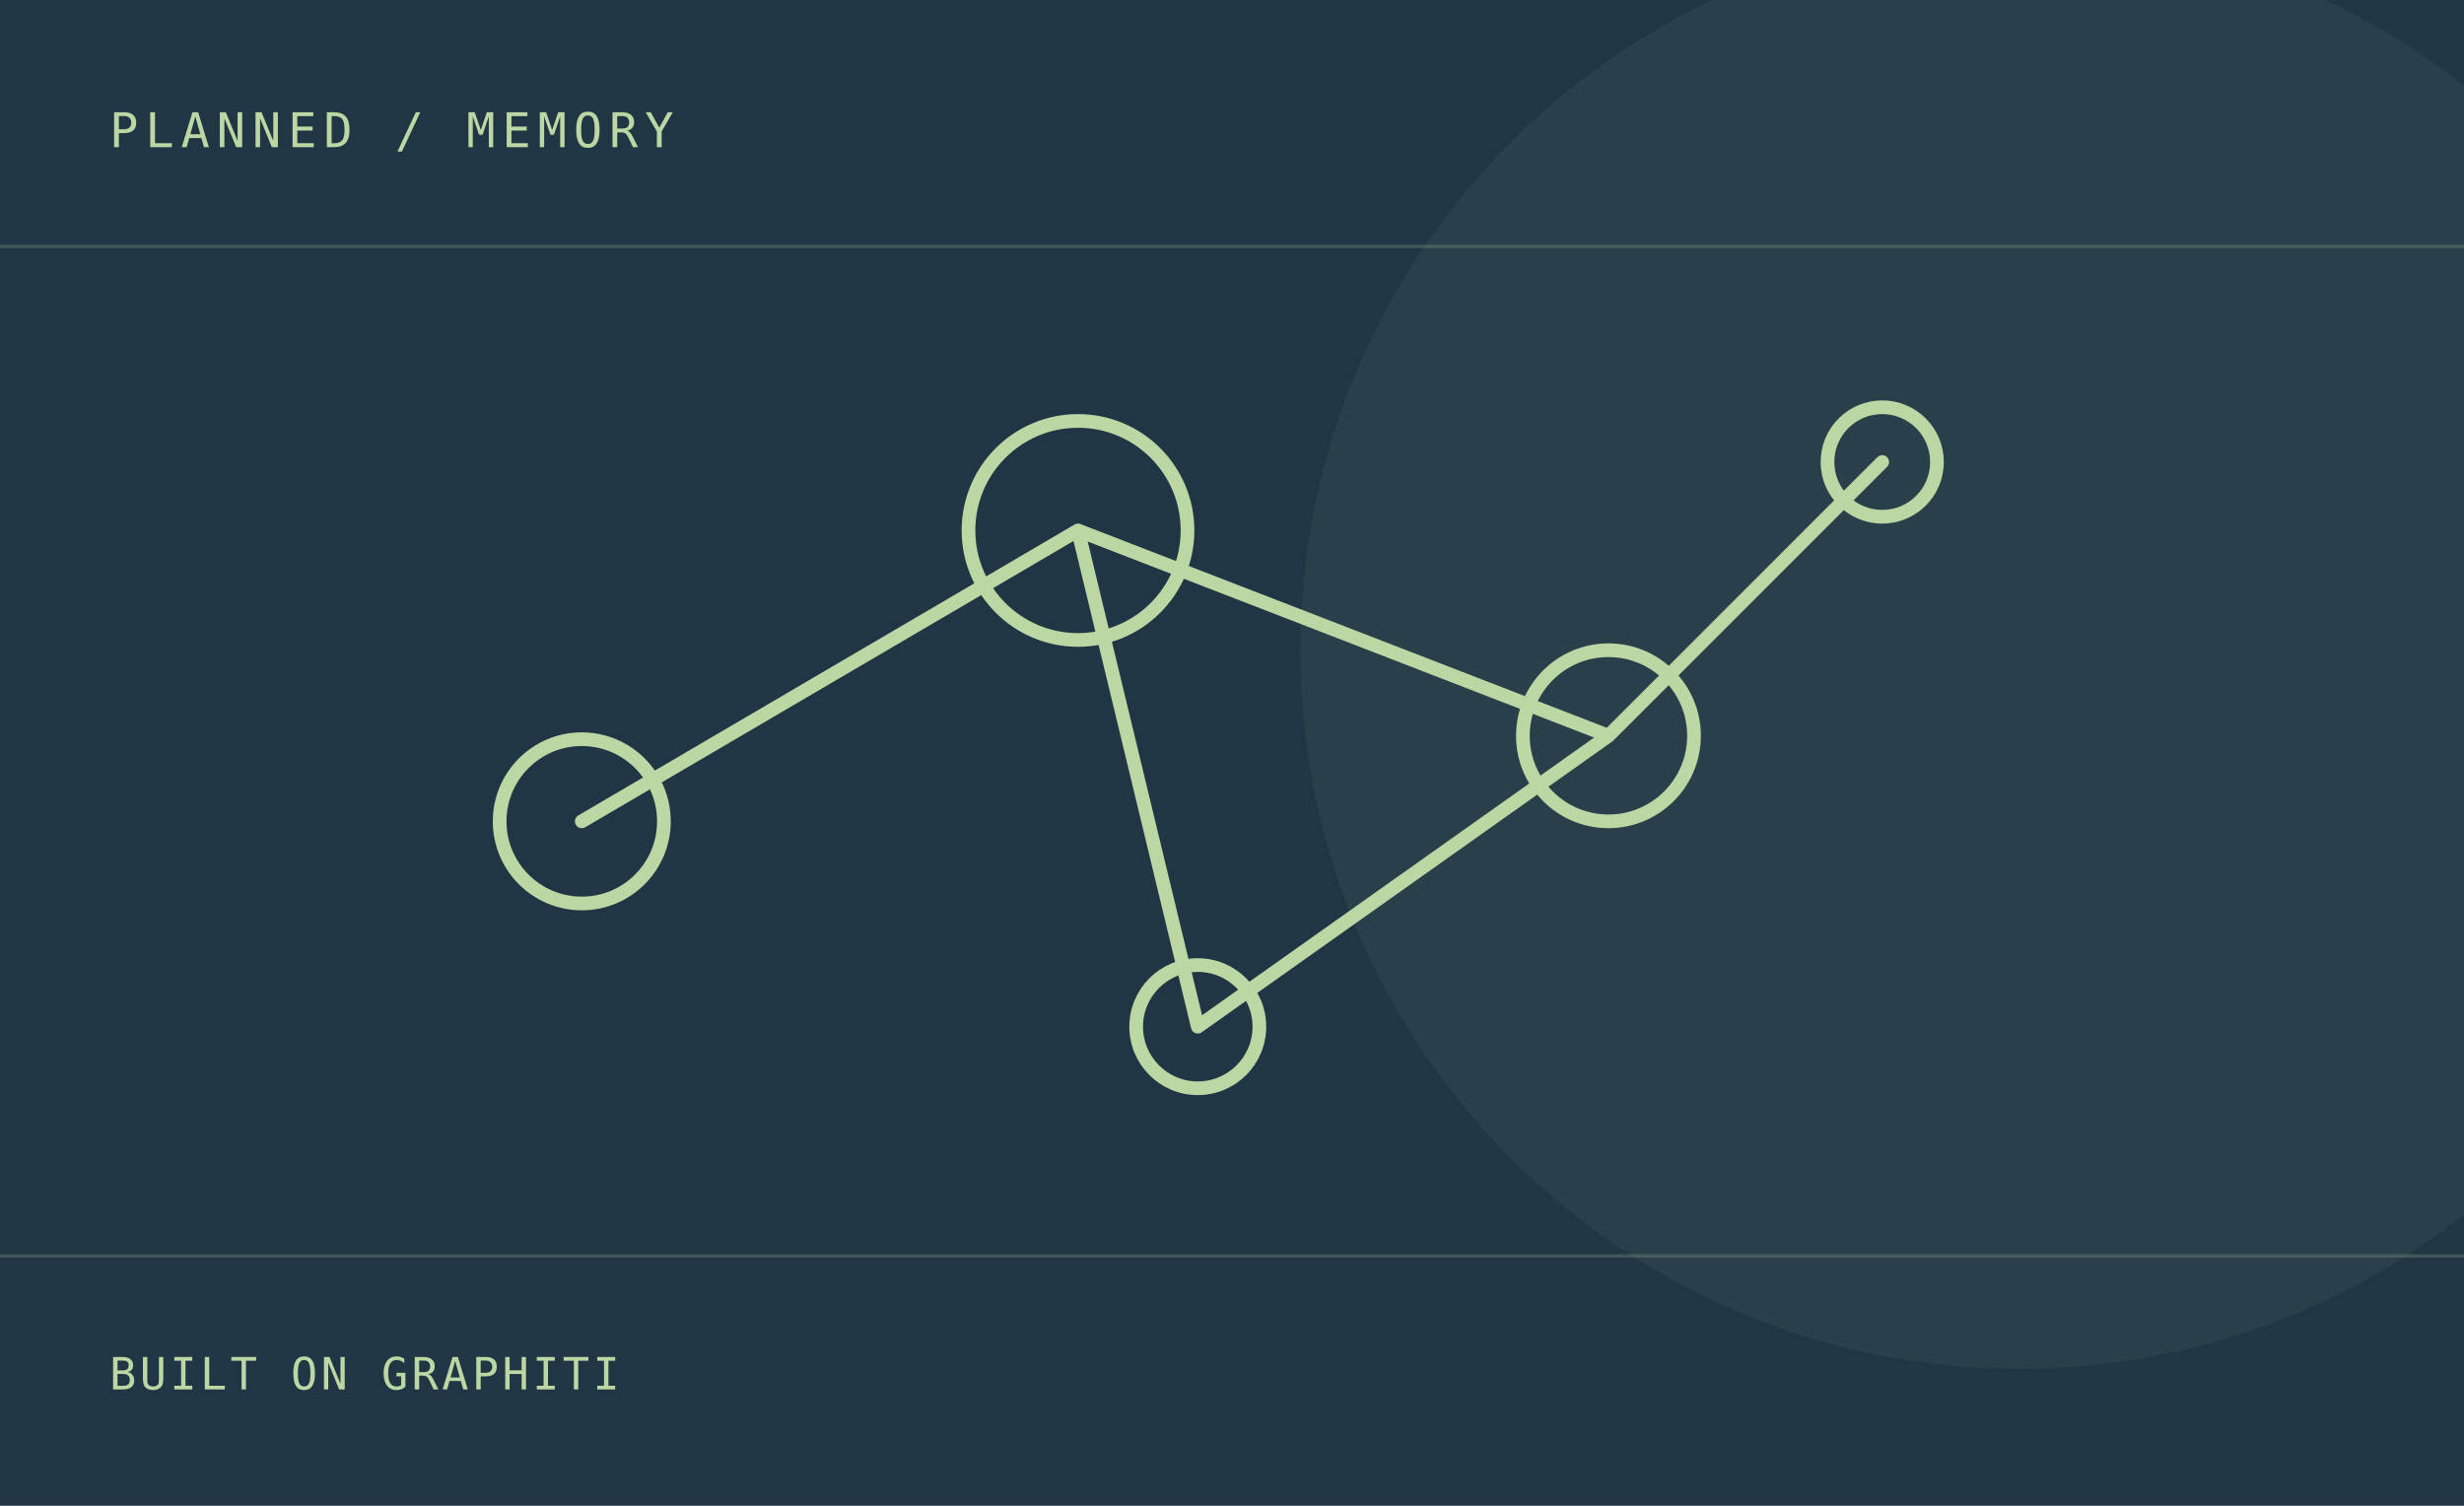
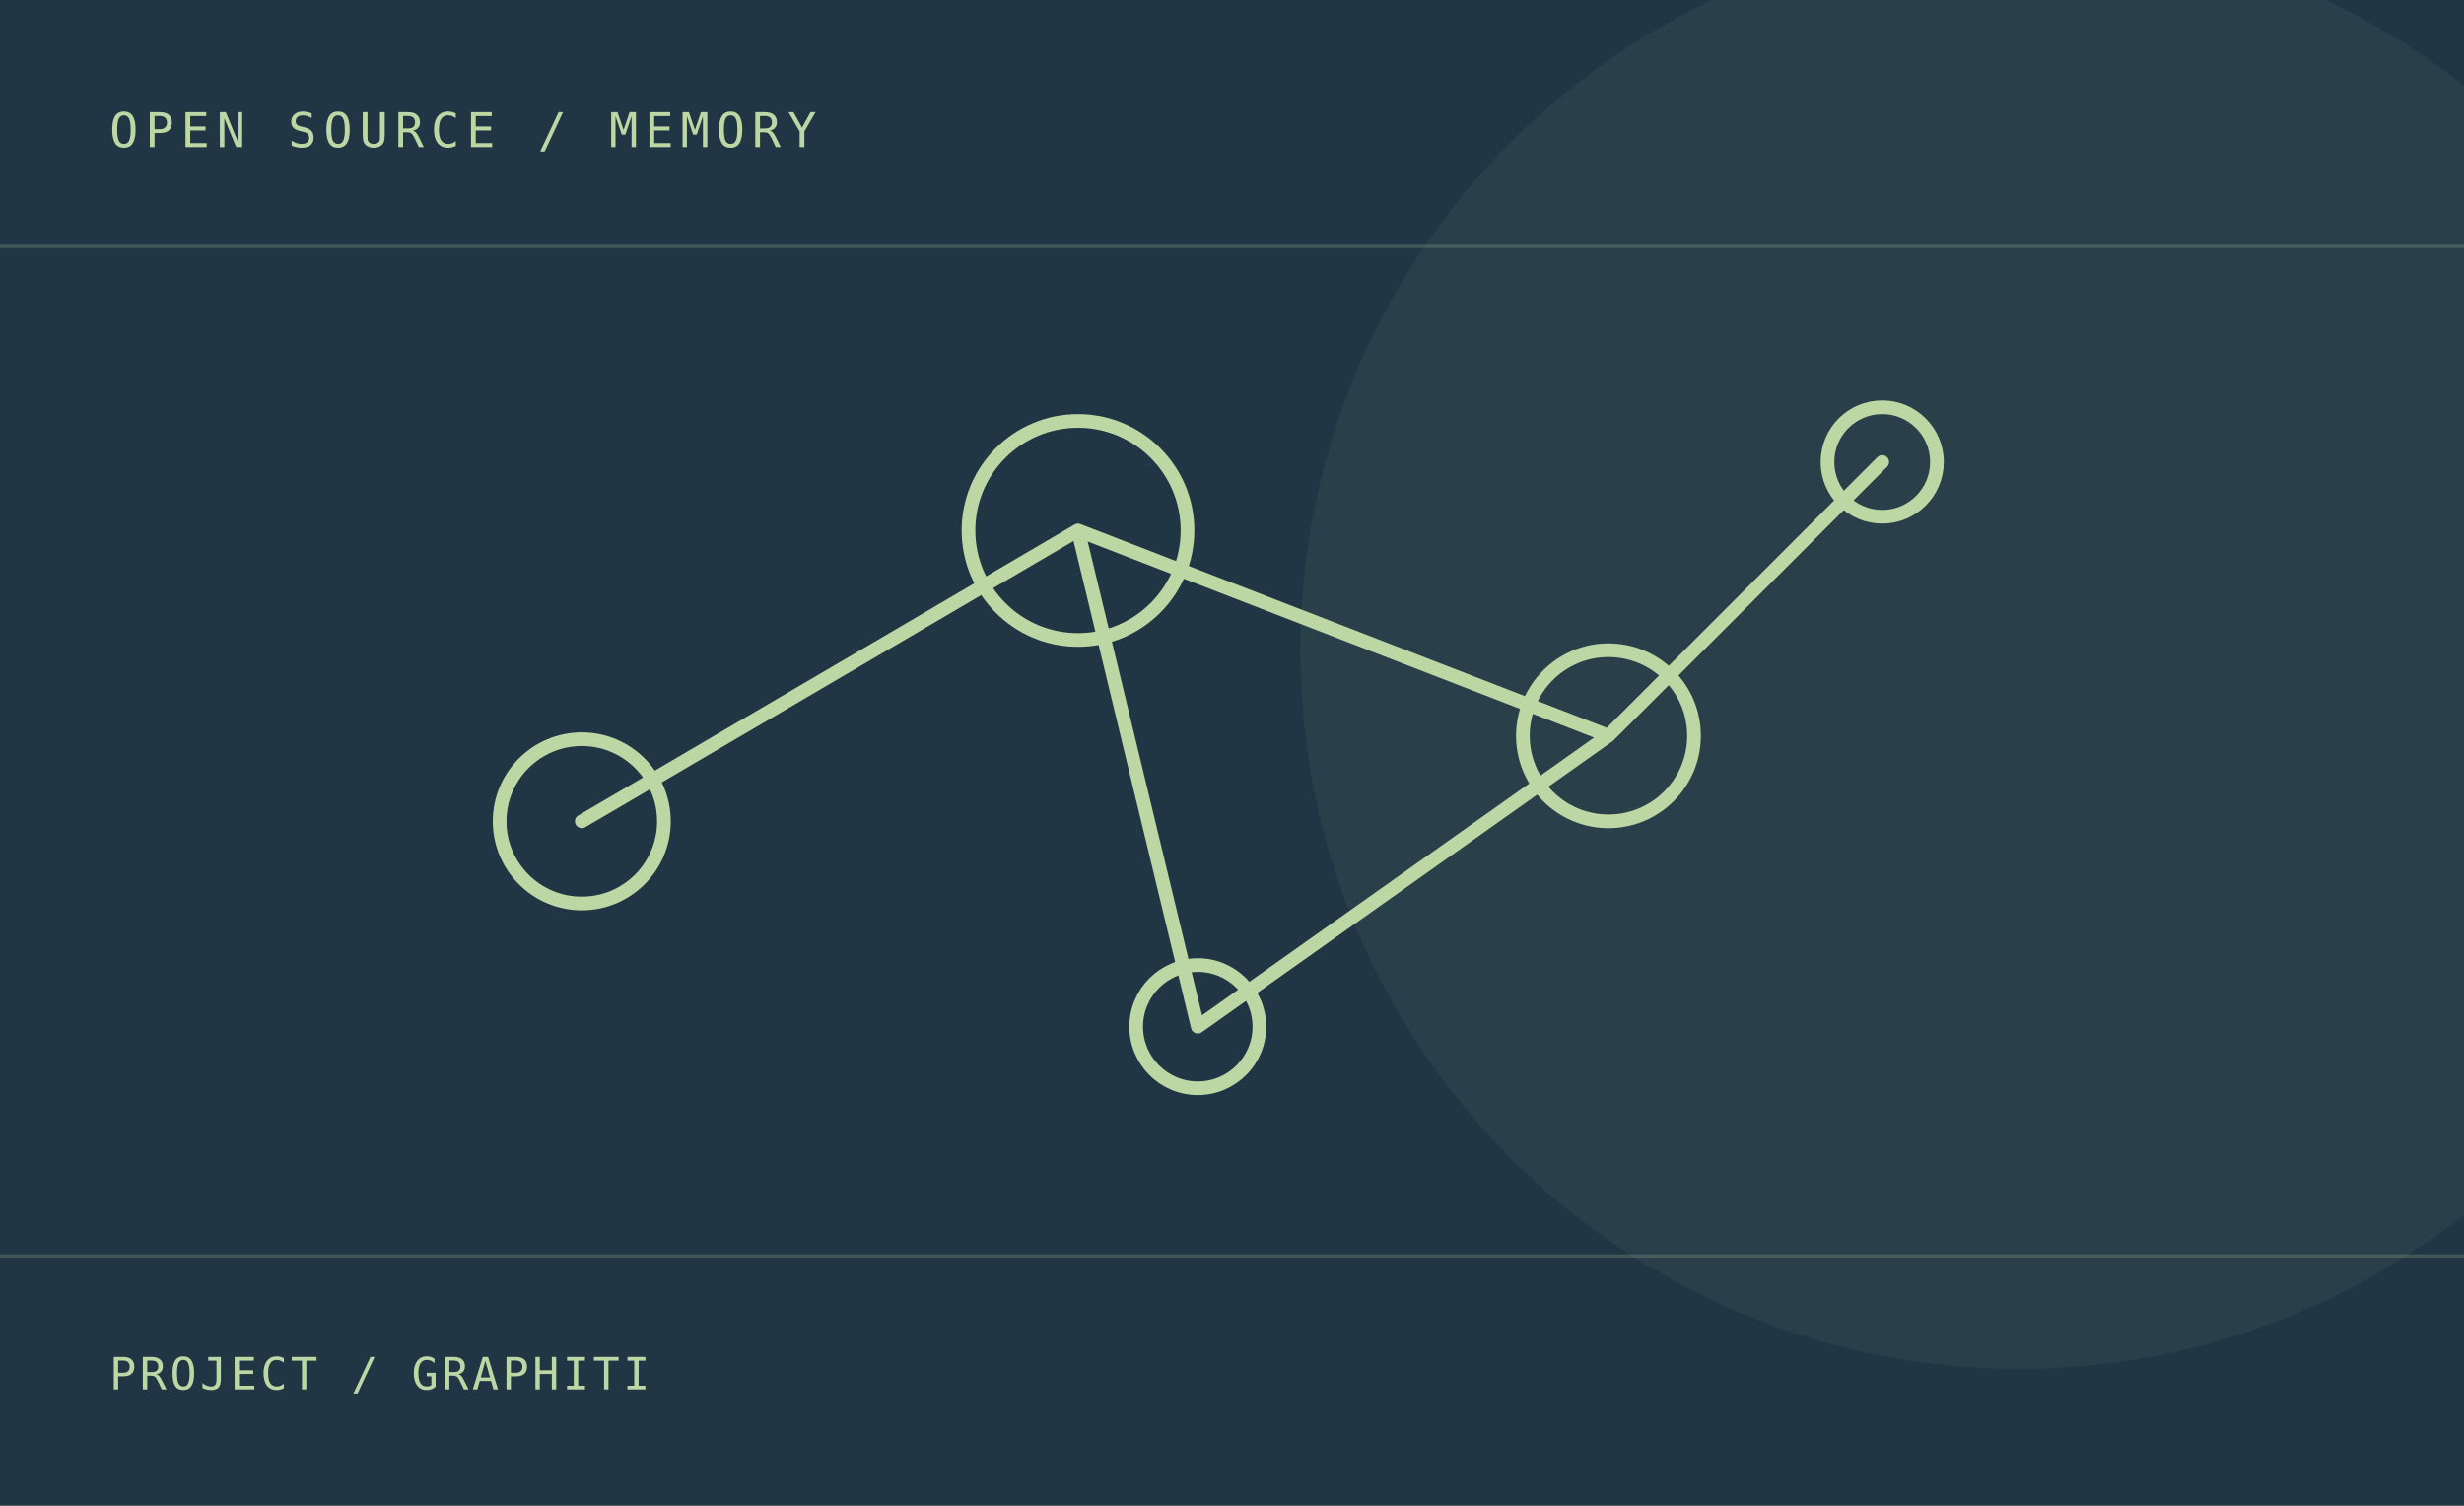
<svg xmlns="http://www.w3.org/2000/svg" viewBox="0 0 720 440" fill="none">
  <rect width="720" height="440" fill="#203644" />
  <circle cx="590" cy="190" r="210" fill="#bcd6a4" opacity=".06" />
  <path d="M0 72H720M0 367H720" stroke="#bcd6a4" opacity=".2" />
  <g fill="#bcd6a4" font-family="monospace">
-     <text x="32" y="43" font-size="14" letter-spacing="2">PLANNED / MEMORY</text>
-     <text x="32" y="406" font-size="13" letter-spacing="1">BUILT ON GRAPHITI</text>
+     <text x="32" y="43" font-size="14" letter-spacing="2">OPEN SOURCE / MEMORY</text>
+     <text x="32" y="406" font-size="13" letter-spacing="1">PROJECT / GRAPHITI</text>
  </g>
  <g stroke="#bcd6a4" stroke-width="4" stroke-linecap="round" stroke-linejoin="round">
    <path d="M170 240L315 155L470 215L550 135M315 155L350 300L470 215" />
    <circle cx="170" cy="240" r="24" />
    <circle cx="315" cy="155" r="32" />
    <circle cx="470" cy="215" r="25" />
    <circle cx="550" cy="135" r="16" />
    <circle cx="350" cy="300" r="18" />
  </g>
</svg>
